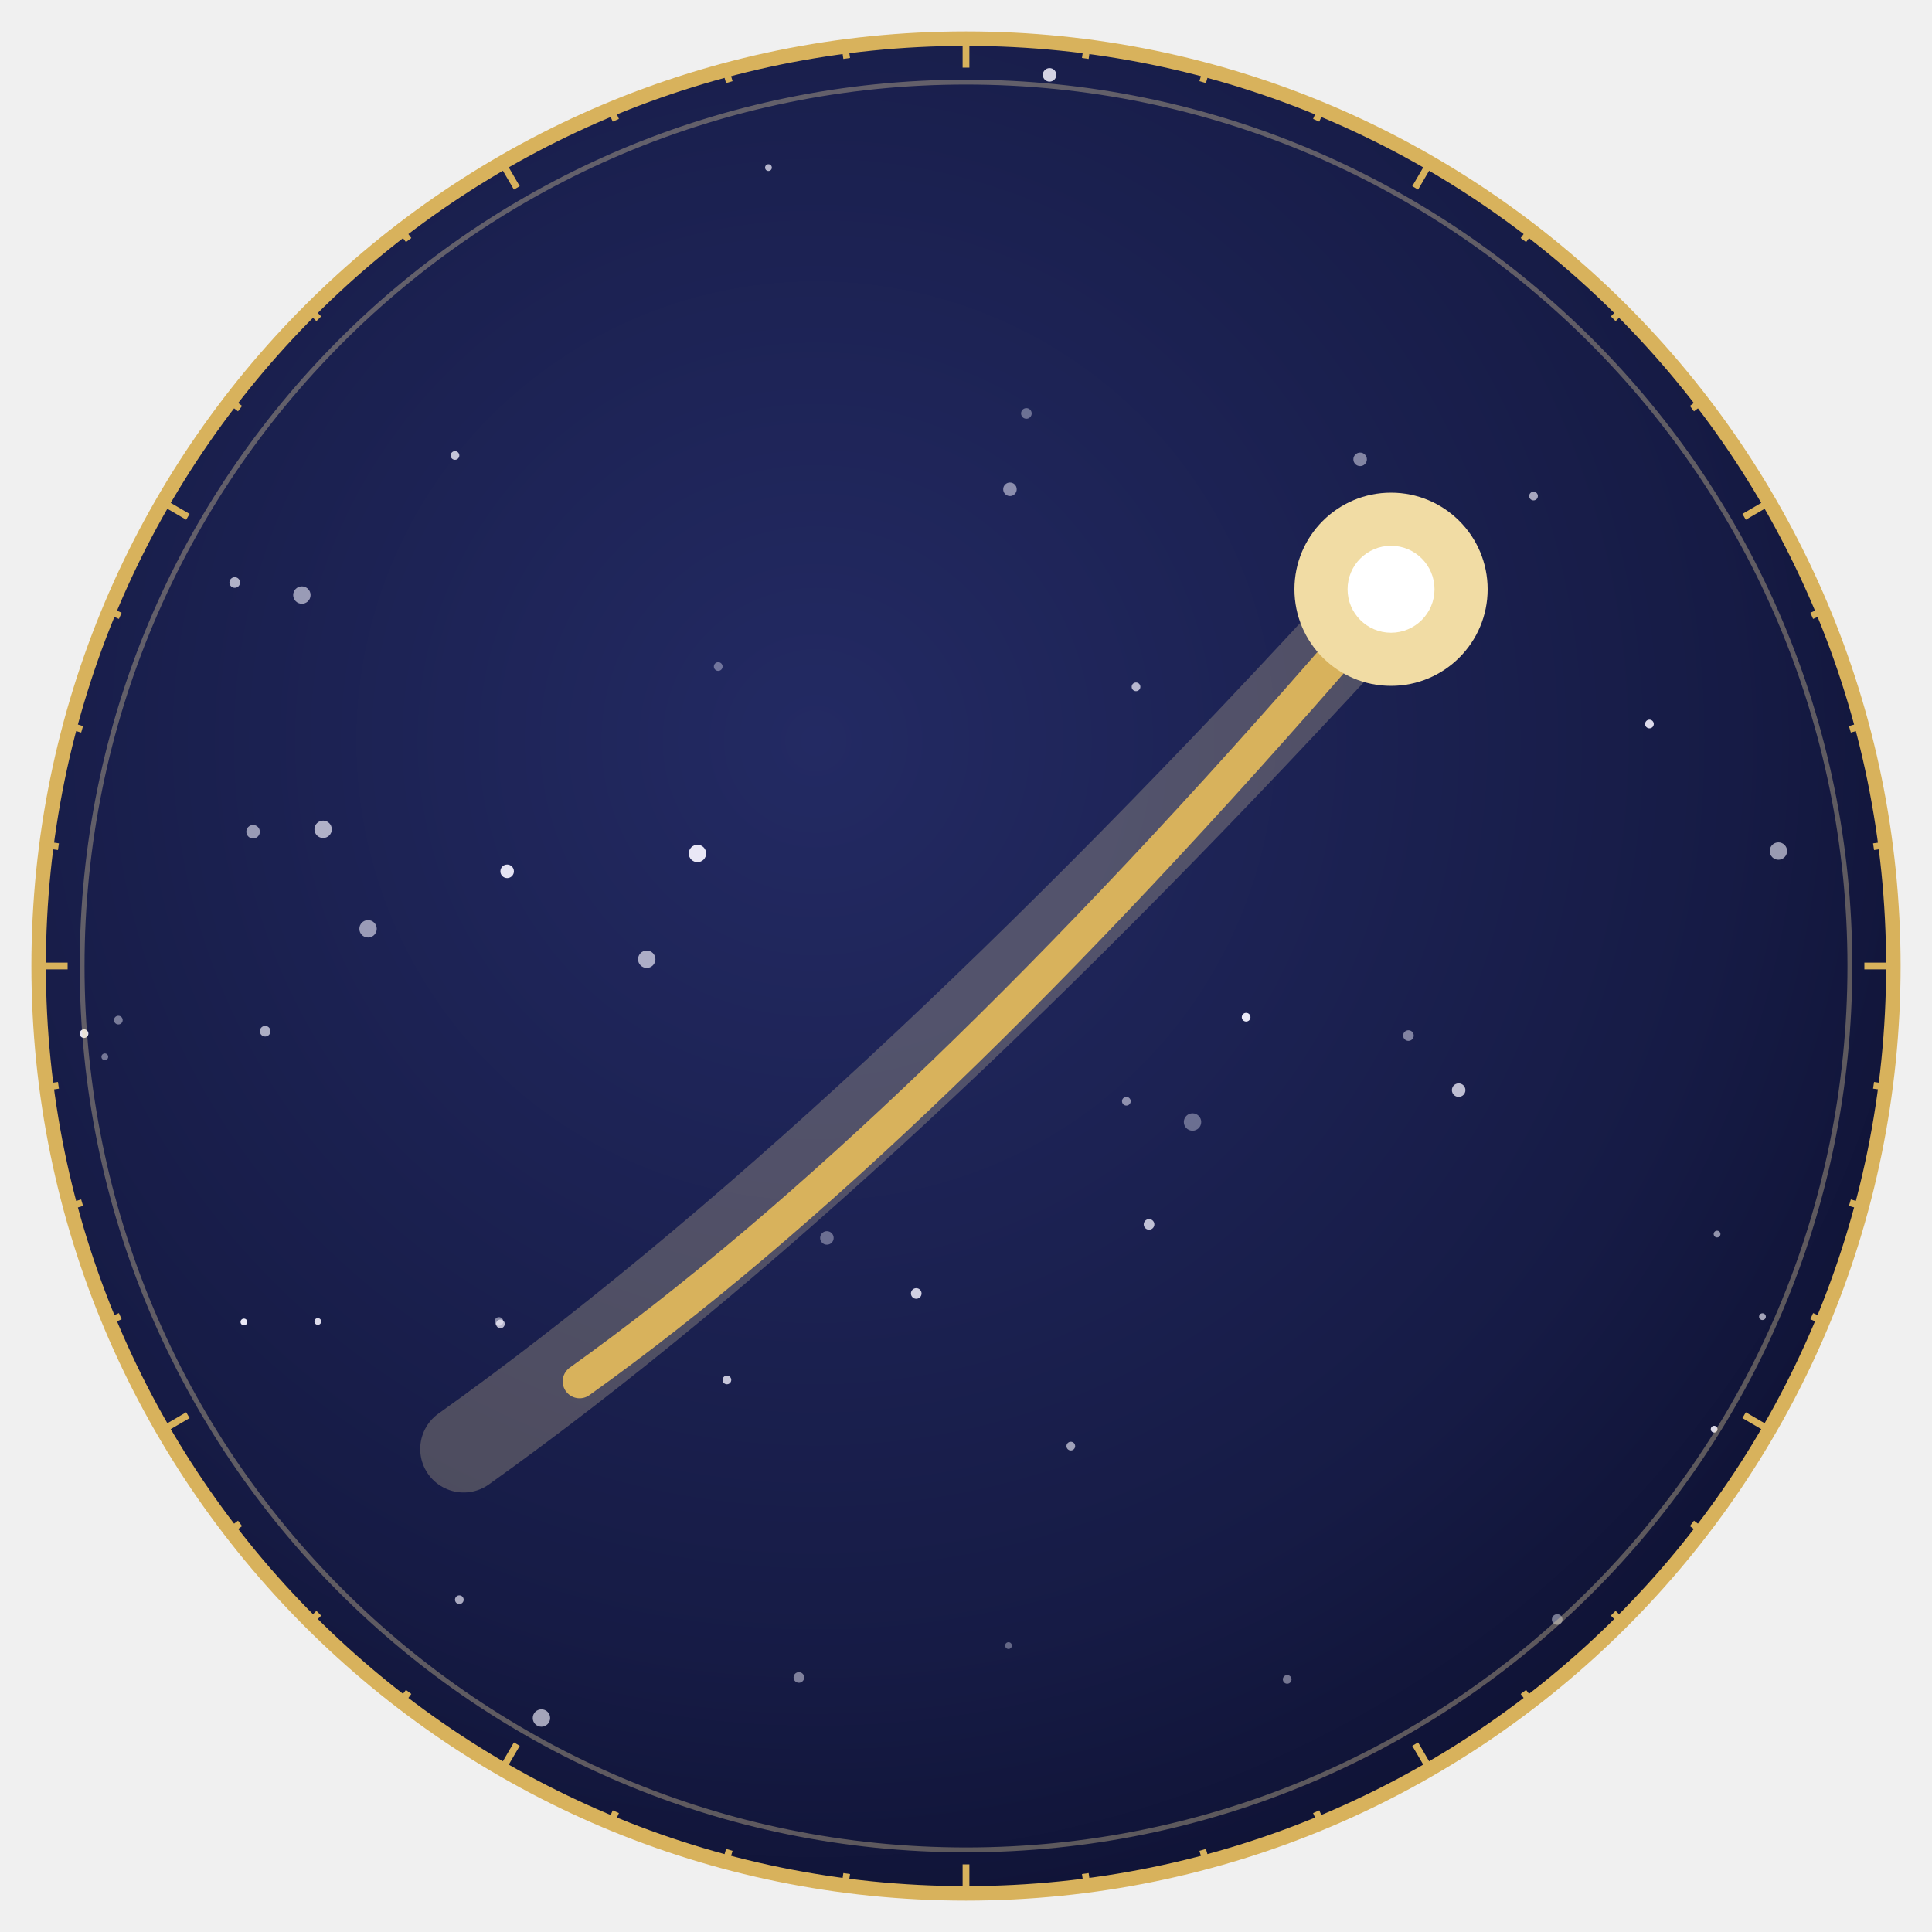
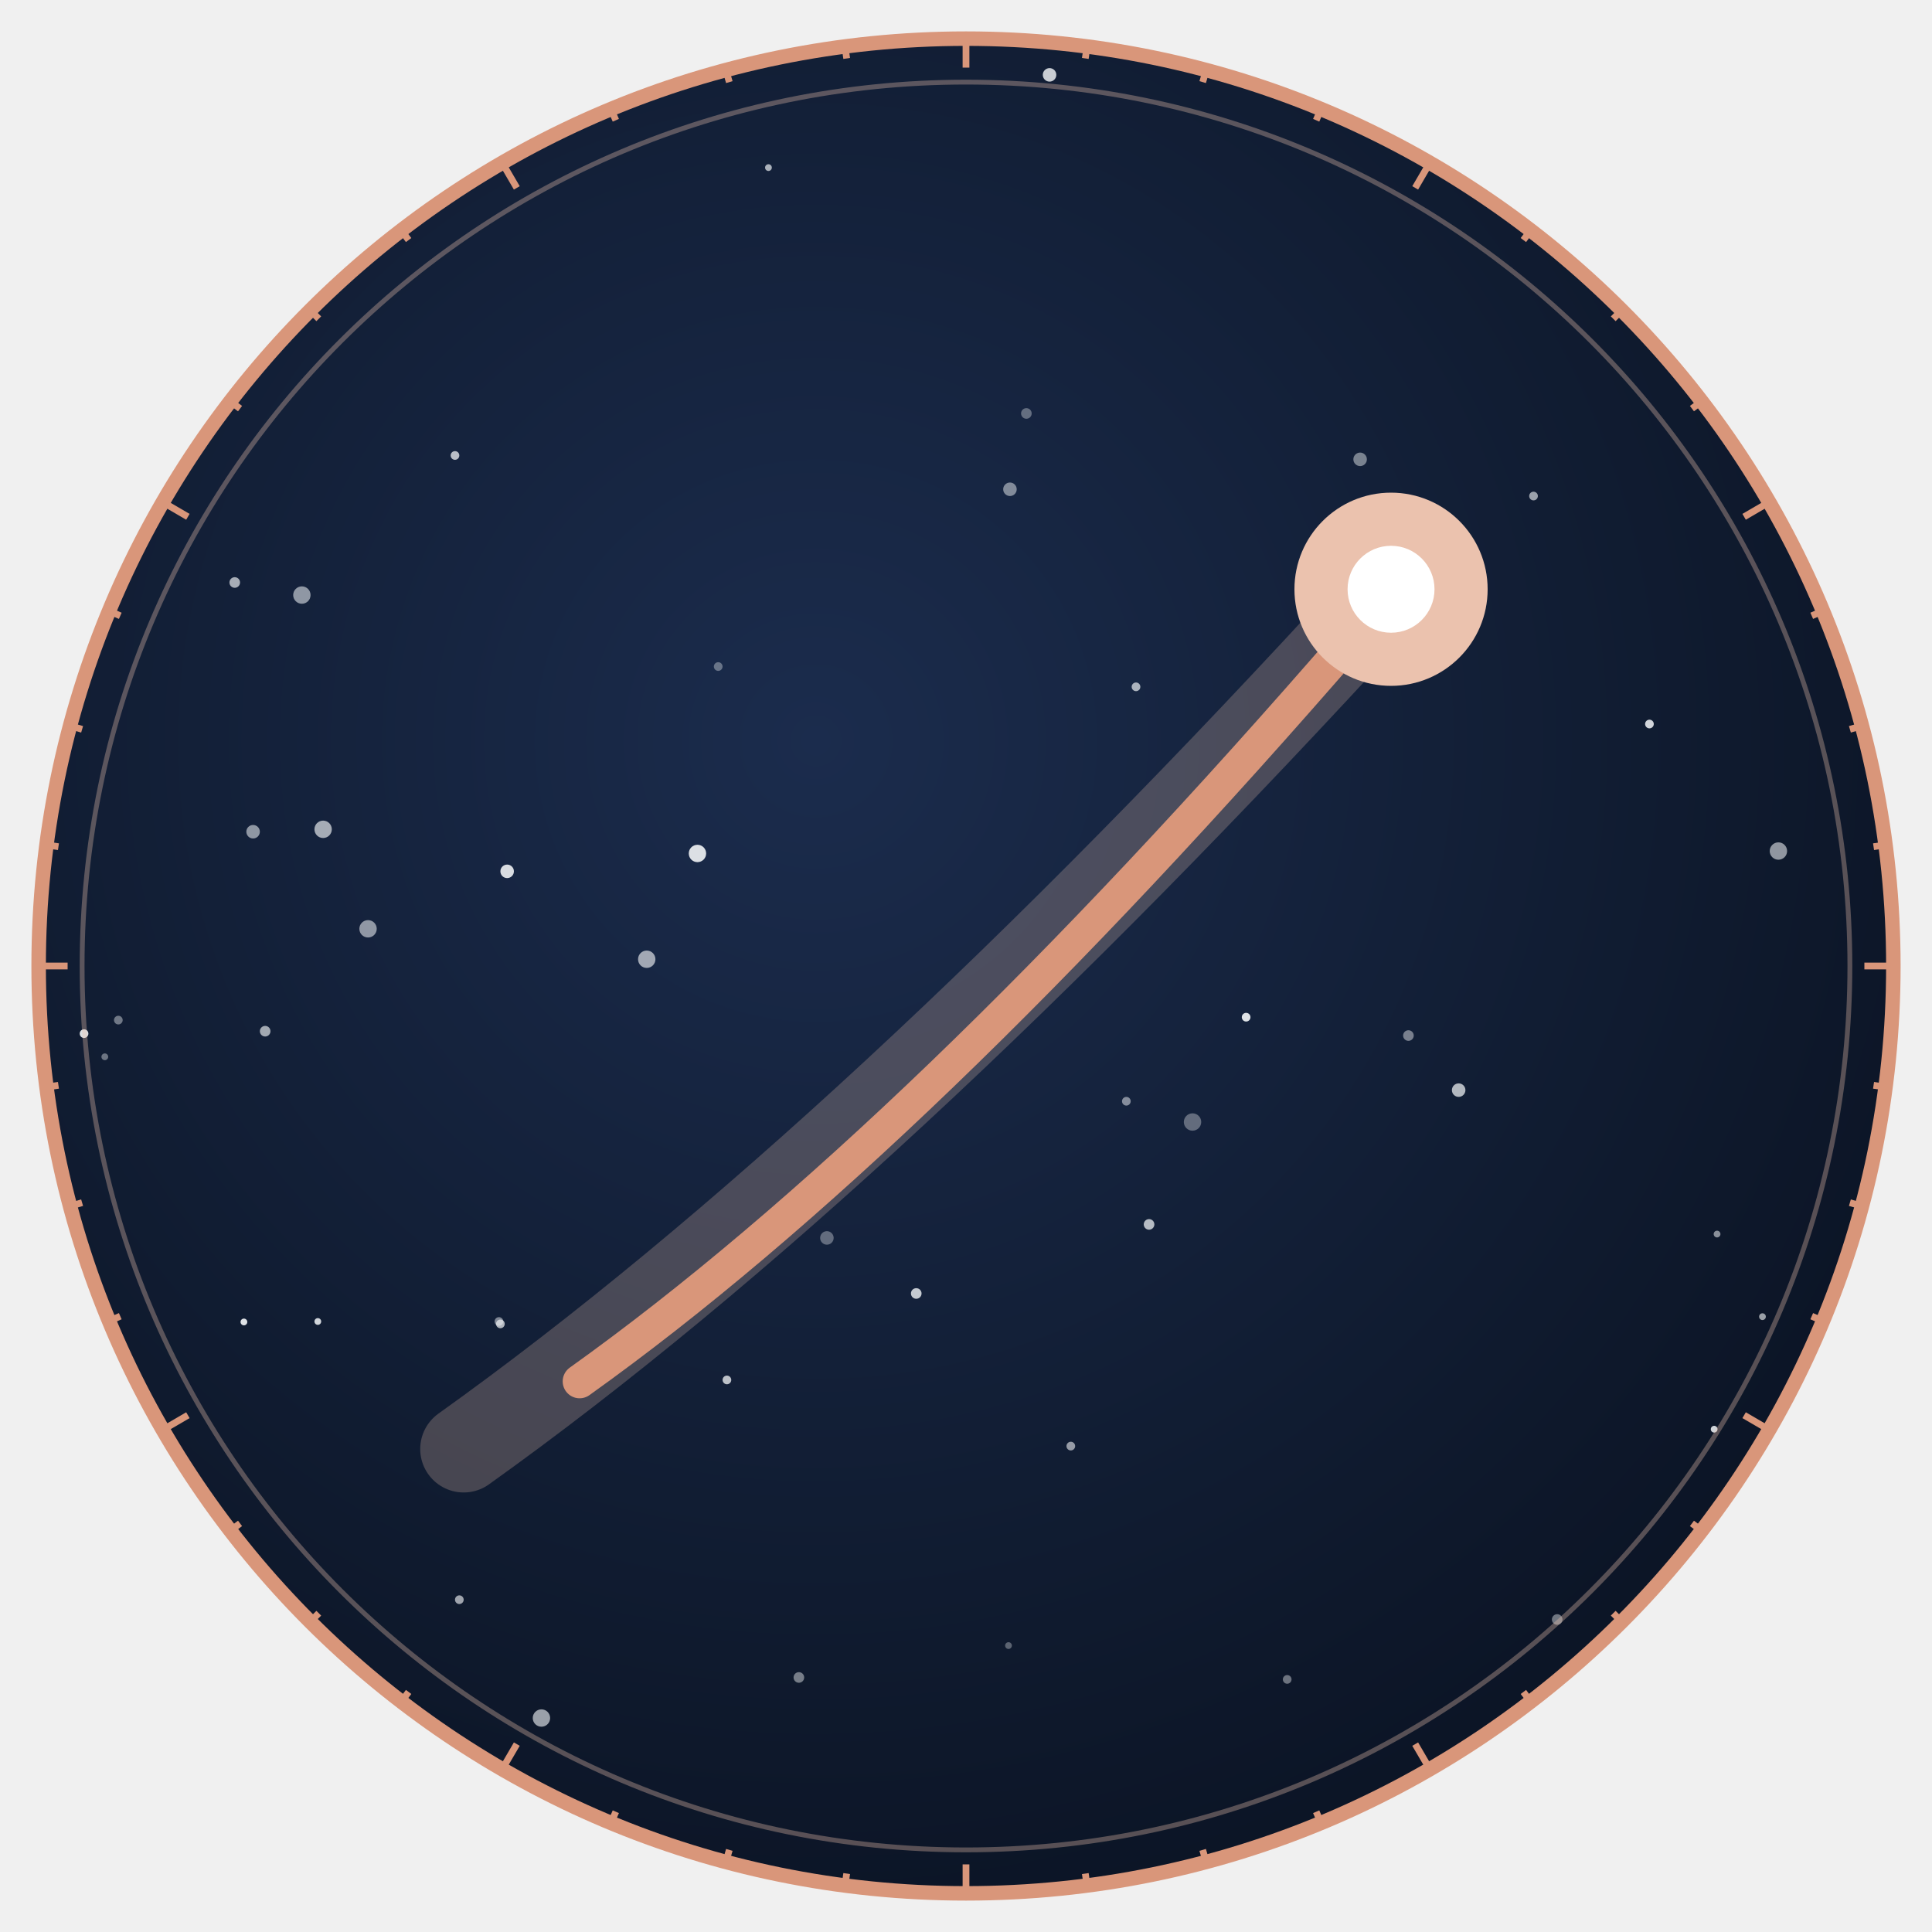
<svg xmlns="http://www.w3.org/2000/svg" viewBox="0 0 400 400" width="400" height="400" role="img" aria-hidden="true">
  <defs>
    <radialGradient id="g" cx="42%" cy="38%" r="70%">
-       <stop offset="0" stop-color="#232a63" />
-       <stop offset=".7" stop-color="#161b45" />
-       <stop offset="1" stop-color="#0d1030" />
+       <stop offset="0" stop-color="#1b2c4d" />
+       <stop offset=".7" stop-color="#0f1a2e" />
+       <stop offset="1" stop-color="#0a1222" />
    </radialGradient>
    <clipPath id="c">
      <circle cx="200.0" cy="200.0" r="192.0" />
    </clipPath>
  </defs>
  <circle cx="200.0" cy="200.0" r="192.0" fill="url(#g)" />
  <g clip-path="url(#c)">
-     <circle cx="103.6" cy="274.1" r="0.9" fill="#f5f3ff" opacity="0.74" />
-     <circle cx="266.5" cy="347.7" r="0.9" fill="#f5f3ff" opacity="0.43" />
-     <circle cx="212.5" cy="85.6" r="1.1" fill="#f5f3ff" opacity="0.37" />
-     <circle cx="50.5" cy="273.7" r="0.7" fill="#f5f3ff" opacity="0.95" />
-     <circle cx="105.0" cy="180.4" r="1.4" fill="#f5f3ff" opacity="0.92" />
-     <circle cx="317.5" cy="102.7" r="0.9" fill="#f5f3ff" opacity="0.64" />
-     <circle cx="302.0" cy="225.7" r="1.4" fill="#f5f3ff" opacity="0.75" />
-     <circle cx="355.5" cy="255.5" r="0.7" fill="#f5f3ff" opacity="0.56" />
-     <circle cx="237.9" cy="253.5" r="1.1" fill="#f5f3ff" opacity="0.76" />
-     <circle cx="221.7" cy="299.4" r="0.9" fill="#f5f3ff" opacity="0.61" />
-     <circle cx="291.6" cy="214.4" r="1.1" fill="#f5f3ff" opacity="0.47" />
-     <circle cx="209.1" cy="101.3" r="1.4" fill="#f5f3ff" opacity="0.51" />
-     <circle cx="112.1" cy="355.7" r="1.8" fill="#f5f3ff" opacity="0.64" />
-     <circle cx="94.2" cy="94.3" r="0.9" fill="#f5f3ff" opacity="0.77" />
-     <circle cx="52.4" cy="172.2" r="1.4" fill="#f5f3ff" opacity="0.58" />
-     <circle cx="322.4" cy="335.3" r="1.1" fill="#f5f3ff" opacity="0.45" />
-     <circle cx="165.4" cy="347.3" r="1.1" fill="#f5f3ff" opacity="0.47" />
-     <circle cx="341.5" cy="149.9" r="0.9" fill="#f5f3ff" opacity="0.89" />
-     <circle cx="281.6" cy="95.1" r="1.4" fill="#f5f3ff" opacity="0.48" />
-     <circle cx="246.9" cy="232.3" r="1.8" fill="#f5f3ff" opacity="0.37" />
-     <circle cx="233.2" cy="228.0" r="0.9" fill="#f5f3ff" opacity="0.53" />
-     <circle cx="65.8" cy="273.6" r="0.7" fill="#f5f3ff" opacity="0.89" />
-     <circle cx="66.9" cy="171.7" r="1.8" fill="#f5f3ff" opacity="0.68" />
-     <circle cx="217.3" cy="15.5" r="1.4" fill="#f5f3ff" opacity="0.85" />
-     <circle cx="258.0" cy="210.6" r="0.9" fill="#f5f3ff" opacity="0.95" />
-     <circle cx="48.6" cy="120.6" r="1.1" fill="#f5f3ff" opacity="0.69" />
-     <circle cx="208.8" cy="340.7" r="0.7" fill="#f5f3ff" opacity="0.35" />
-     <circle cx="133.9" cy="198.6" r="1.8" fill="#f5f3ff" opacity="0.66" />
-     <circle cx="189.7" cy="267.8" r="1.1" fill="#f5f3ff" opacity="0.83" />
-     <circle cx="150.5" cy="285.7" r="0.9" fill="#f5f3ff" opacity="0.79" />
-     <circle cx="103.3" cy="273.6" r="0.9" fill="#f5f3ff" opacity="0.51" />
-     <circle cx="235.2" cy="142.2" r="0.9" fill="#f5f3ff" opacity="0.71" />
-     <circle cx="171.2" cy="256.3" r="1.4" fill="#f5f3ff" opacity="0.37" />
-     <circle cx="159.1" cy="34.7" r="0.7" fill="#f5f3ff" opacity="0.71" />
-     <circle cx="76.2" cy="192.3" r="1.8" fill="#f5f3ff" opacity="0.58" />
-     <circle cx="24.5" cy="211.2" r="0.9" fill="#f5f3ff" opacity="0.44" />
-     <circle cx="62.5" cy="123.2" r="1.8" fill="#f5f3ff" opacity="0.58" />
-     <circle cx="144.4" cy="176.7" r="1.8" fill="#f5f3ff" opacity="0.94" />
-     <circle cx="17.4" cy="214.0" r="0.9" fill="#f5f3ff" opacity="0.93" />
-     <circle cx="354.9" cy="295.9" r="0.7" fill="#f5f3ff" opacity="0.89" />
-     <circle cx="364.9" cy="272.6" r="0.7" fill="#f5f3ff" opacity="0.64" />
-     <circle cx="148.7" cy="138.0" r="0.9" fill="#f5f3ff" opacity="0.38" />
-     <circle cx="95.1" cy="331.2" r="0.9" fill="#f5f3ff" opacity="0.66" />
-     <circle cx="368.2" cy="176.2" r="1.8" fill="#f5f3ff" opacity="0.59" />
-     <circle cx="21.7" cy="218.8" r="0.7" fill="#f5f3ff" opacity="0.42" />
-     <circle cx="54.9" cy="213.5" r="1.1" fill="#f5f3ff" opacity="0.67" />
-     <path d="M96 300 Q180 240 286 124" fill="none" stroke="#f1dca4" stroke-width="18" stroke-linecap="round" opacity=".25" />
-     <path d="M120 286 Q190 236 280 132" fill="none" stroke="#d8b25c" stroke-width="7" stroke-linecap="round" />
-     <circle cx="288" cy="122" r="20" fill="#f1dca4" />
+     <circle cx="103.6" cy="274.1" r="0.9" fill="#e9ecef" opacity="0.74" />
+     <circle cx="266.5" cy="347.7" r="0.9" fill="#e9ecef" opacity="0.43" />
+     <circle cx="212.5" cy="85.6" r="1.1" fill="#e9ecef" opacity="0.37" />
+     <circle cx="50.5" cy="273.7" r="0.7" fill="#e9ecef" opacity="0.95" />
+     <circle cx="105.0" cy="180.4" r="1.4" fill="#e9ecef" opacity="0.92" />
+     <circle cx="317.5" cy="102.7" r="0.9" fill="#e9ecef" opacity="0.64" />
+     <circle cx="302.0" cy="225.7" r="1.4" fill="#e9ecef" opacity="0.75" />
+     <circle cx="355.5" cy="255.5" r="0.7" fill="#e9ecef" opacity="0.56" />
+     <circle cx="237.9" cy="253.5" r="1.1" fill="#e9ecef" opacity="0.76" />
+     <circle cx="221.7" cy="299.4" r="0.9" fill="#e9ecef" opacity="0.61" />
+     <circle cx="291.6" cy="214.4" r="1.1" fill="#e9ecef" opacity="0.47" />
+     <circle cx="209.1" cy="101.3" r="1.4" fill="#e9ecef" opacity="0.51" />
+     <circle cx="112.1" cy="355.7" r="1.8" fill="#e9ecef" opacity="0.64" />
+     <circle cx="94.2" cy="94.3" r="0.9" fill="#e9ecef" opacity="0.77" />
+     <circle cx="52.4" cy="172.2" r="1.4" fill="#e9ecef" opacity="0.58" />
+     <circle cx="322.4" cy="335.3" r="1.1" fill="#e9ecef" opacity="0.45" />
+     <circle cx="165.4" cy="347.3" r="1.1" fill="#e9ecef" opacity="0.47" />
+     <circle cx="341.5" cy="149.9" r="0.9" fill="#e9ecef" opacity="0.89" />
+     <circle cx="281.6" cy="95.1" r="1.4" fill="#e9ecef" opacity="0.48" />
+     <circle cx="246.9" cy="232.3" r="1.8" fill="#e9ecef" opacity="0.37" />
+     <circle cx="233.2" cy="228.0" r="0.9" fill="#e9ecef" opacity="0.53" />
+     <circle cx="65.8" cy="273.6" r="0.7" fill="#e9ecef" opacity="0.89" />
+     <circle cx="66.9" cy="171.7" r="1.8" fill="#e9ecef" opacity="0.68" />
+     <circle cx="217.3" cy="15.5" r="1.4" fill="#e9ecef" opacity="0.85" />
+     <circle cx="258.0" cy="210.6" r="0.9" fill="#e9ecef" opacity="0.95" />
+     <circle cx="48.6" cy="120.6" r="1.1" fill="#e9ecef" opacity="0.69" />
+     <circle cx="208.8" cy="340.7" r="0.7" fill="#e9ecef" opacity="0.35" />
+     <circle cx="133.9" cy="198.6" r="1.8" fill="#e9ecef" opacity="0.66" />
+     <circle cx="189.7" cy="267.8" r="1.1" fill="#e9ecef" opacity="0.83" />
+     <circle cx="150.5" cy="285.7" r="0.9" fill="#e9ecef" opacity="0.79" />
+     <circle cx="103.3" cy="273.6" r="0.9" fill="#e9ecef" opacity="0.51" />
+     <circle cx="235.2" cy="142.2" r="0.9" fill="#e9ecef" opacity="0.71" />
+     <circle cx="171.2" cy="256.3" r="1.4" fill="#e9ecef" opacity="0.37" />
+     <circle cx="159.1" cy="34.7" r="0.7" fill="#e9ecef" opacity="0.71" />
+     <circle cx="76.2" cy="192.3" r="1.8" fill="#e9ecef" opacity="0.58" />
+     <circle cx="24.5" cy="211.2" r="0.9" fill="#e9ecef" opacity="0.44" />
+     <circle cx="62.5" cy="123.2" r="1.8" fill="#e9ecef" opacity="0.58" />
+     <circle cx="144.4" cy="176.7" r="1.8" fill="#e9ecef" opacity="0.94" />
+     <circle cx="17.4" cy="214.0" r="0.9" fill="#e9ecef" opacity="0.93" />
+     <circle cx="354.9" cy="295.9" r="0.7" fill="#e9ecef" opacity="0.89" />
+     <circle cx="364.9" cy="272.6" r="0.7" fill="#e9ecef" opacity="0.64" />
+     <circle cx="148.7" cy="138.0" r="0.9" fill="#e9ecef" opacity="0.38" />
+     <circle cx="95.1" cy="331.2" r="0.9" fill="#e9ecef" opacity="0.66" />
+     <circle cx="368.2" cy="176.2" r="1.8" fill="#e9ecef" opacity="0.59" />
+     <circle cx="21.7" cy="218.8" r="0.7" fill="#e9ecef" opacity="0.42" />
+     <circle cx="54.9" cy="213.5" r="1.1" fill="#e9ecef" opacity="0.67" />
+     <path d="M96 300 Q180 240 286 124" fill="none" stroke="#ebc2ae" stroke-width="18" stroke-linecap="round" opacity=".25" />
+     <path d="M120 286 Q190 236 280 132" fill="none" stroke="#d9967a" stroke-width="7" stroke-linecap="round" />
+     <circle cx="288" cy="122" r="20" fill="#ebc2ae" />
    <circle cx="288" cy="122" r="9" fill="#fff" />
  </g>
-   <circle cx="200.0" cy="200.0" r="192.0" fill="none" stroke="#d8b25c" stroke-width="3" />
-   <circle cx="200.0" cy="200.0" r="183.0" fill="none" stroke="rgba(241,220,164,.34)" stroke-width="1" />
-   <g stroke="#d8b25c" stroke-width="1.4">
+   <circle cx="200.0" cy="200.0" r="192.0" fill="none" stroke="#d9967a" stroke-width="3" />
+   <circle cx="200.0" cy="200.0" r="183.0" fill="none" stroke="rgba(235,194,174,.34)" stroke-width="1" />
+   <g stroke="#d9967a" stroke-width="1.4">
    <line x1="393.0" y1="200.0" x2="386.0" y2="200.0" />
    <line x1="391.3" y1="225.2" x2="387.9" y2="224.7" />
    <line x1="386.4" y1="250.0" x2="383.0" y2="249.0" />
    <line x1="378.3" y1="273.9" x2="375.1" y2="272.5" />
    <line x1="367.1" y1="296.5" x2="361.1" y2="293.0" />
    <line x1="353.1" y1="317.5" x2="350.3" y2="315.4" />
    <line x1="336.5" y1="336.5" x2="334.0" y2="334.0" />
    <line x1="317.5" y1="353.1" x2="315.4" y2="350.3" />
    <line x1="296.5" y1="367.1" x2="293.0" y2="361.1" />
    <line x1="273.9" y1="378.3" x2="272.5" y2="375.1" />
    <line x1="250.0" y1="386.4" x2="249.0" y2="383.0" />
    <line x1="225.2" y1="391.3" x2="224.7" y2="387.9" />
    <line x1="200.0" y1="393.0" x2="200.0" y2="386.0" />
    <line x1="174.8" y1="391.3" x2="175.3" y2="387.9" />
    <line x1="150.0" y1="386.4" x2="151.0" y2="383.0" />
    <line x1="126.1" y1="378.3" x2="127.5" y2="375.1" />
    <line x1="103.5" y1="367.1" x2="107.0" y2="361.1" />
    <line x1="82.5" y1="353.1" x2="84.6" y2="350.3" />
    <line x1="63.5" y1="336.5" x2="66.0" y2="334.0" />
    <line x1="46.9" y1="317.5" x2="49.7" y2="315.4" />
    <line x1="32.9" y1="296.5" x2="38.9" y2="293.0" />
    <line x1="21.7" y1="273.9" x2="24.9" y2="272.5" />
    <line x1="13.6" y1="250.0" x2="17.0" y2="249.0" />
    <line x1="8.7" y1="225.2" x2="12.1" y2="224.7" />
    <line x1="7.0" y1="200.0" x2="14.0" y2="200.0" />
    <line x1="8.7" y1="174.8" x2="12.1" y2="175.3" />
    <line x1="13.6" y1="150.0" x2="17.0" y2="151.0" />
    <line x1="21.7" y1="126.1" x2="24.9" y2="127.5" />
    <line x1="32.9" y1="103.5" x2="38.9" y2="107.0" />
    <line x1="46.9" y1="82.5" x2="49.7" y2="84.6" />
    <line x1="63.5" y1="63.5" x2="66.0" y2="66.0" />
    <line x1="82.5" y1="46.9" x2="84.6" y2="49.7" />
    <line x1="103.5" y1="32.9" x2="107.0" y2="38.9" />
    <line x1="126.1" y1="21.7" x2="127.5" y2="24.9" />
    <line x1="150.0" y1="13.6" x2="151.0" y2="17.0" />
    <line x1="174.8" y1="8.7" x2="175.3" y2="12.1" />
    <line x1="200.0" y1="7.0" x2="200.0" y2="14.0" />
    <line x1="225.2" y1="8.7" x2="224.7" y2="12.1" />
    <line x1="250.0" y1="13.6" x2="249.0" y2="17.0" />
    <line x1="273.9" y1="21.7" x2="272.5" y2="24.9" />
    <line x1="296.5" y1="32.9" x2="293.0" y2="38.9" />
    <line x1="317.5" y1="46.9" x2="315.4" y2="49.7" />
    <line x1="336.5" y1="63.5" x2="334.0" y2="66.0" />
    <line x1="353.1" y1="82.5" x2="350.3" y2="84.6" />
    <line x1="367.1" y1="103.5" x2="361.1" y2="107.0" />
    <line x1="378.3" y1="126.1" x2="375.1" y2="127.5" />
    <line x1="386.4" y1="150.0" x2="383.0" y2="151.0" />
    <line x1="391.3" y1="174.8" x2="387.9" y2="175.3" />
  </g>
</svg>
